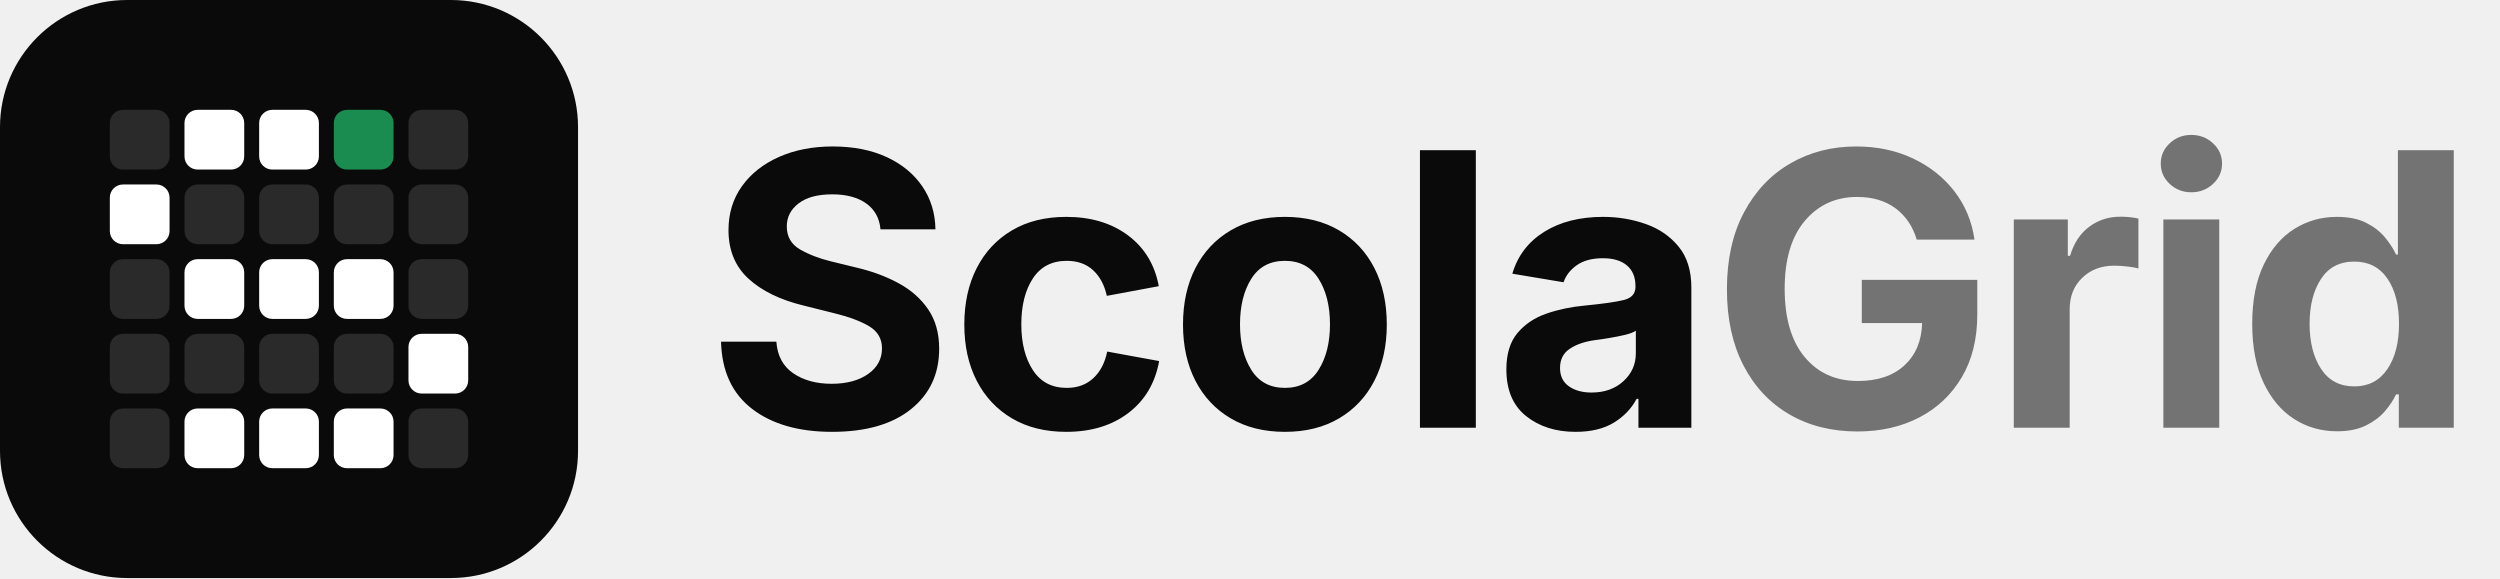
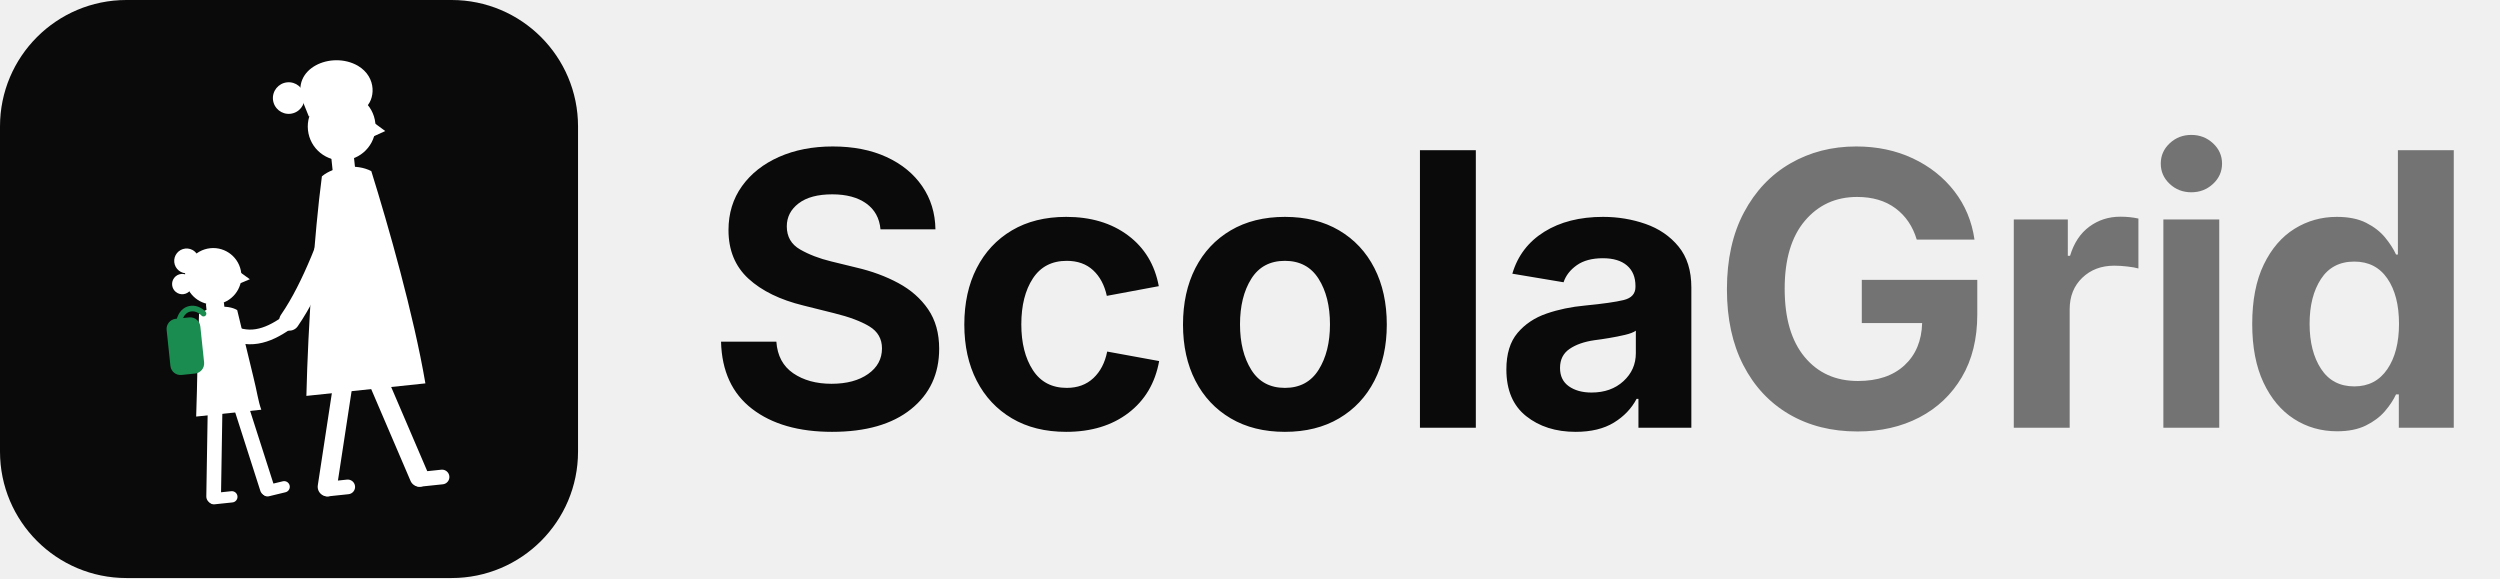
<svg xmlns="http://www.w3.org/2000/svg" viewBox="0 0 865 200" width="865" height="200">
-   <rect x="0" y="0" width="200" height="200" rx="44" fill="#0A0A0A" />
-   <rect x="38.00" y="38.00" width="20.67" height="20.67" rx="4.55" fill="rgba(255,255,255,0.13)" />
-   <rect x="63.83" y="38.00" width="20.67" height="20.67" rx="4.55" fill="#FFFFFF" />
-   <rect x="89.67" y="38.00" width="20.67" height="20.67" rx="4.55" fill="#FFFFFF" />
-   <rect x="115.50" y="38.00" width="20.67" height="20.67" rx="4.55" fill="#1A8C50" />
-   <rect x="141.33" y="38.00" width="20.67" height="20.67" rx="4.55" fill="rgba(255,255,255,0.13)" />
-   <rect x="38.00" y="63.83" width="20.67" height="20.67" rx="4.55" fill="#FFFFFF" />
-   <rect x="63.83" y="63.83" width="20.67" height="20.67" rx="4.55" fill="rgba(255,255,255,0.13)" />
-   <rect x="89.67" y="63.83" width="20.67" height="20.67" rx="4.55" fill="rgba(255,255,255,0.13)" />
-   <rect x="115.50" y="63.83" width="20.67" height="20.67" rx="4.55" fill="rgba(255,255,255,0.13)" />
-   <rect x="141.33" y="63.83" width="20.67" height="20.67" rx="4.55" fill="rgba(255,255,255,0.13)" />
-   <rect x="38.00" y="89.67" width="20.67" height="20.67" rx="4.55" fill="rgba(255,255,255,0.13)" />
-   <rect x="63.83" y="89.67" width="20.67" height="20.67" rx="4.55" fill="#FFFFFF" />
-   <rect x="89.67" y="89.67" width="20.67" height="20.67" rx="4.55" fill="#FFFFFF" />
-   <rect x="115.50" y="89.67" width="20.67" height="20.67" rx="4.55" fill="#FFFFFF" />
-   <rect x="141.33" y="89.67" width="20.67" height="20.67" rx="4.55" fill="rgba(255,255,255,0.13)" />
-   <rect x="38.00" y="115.50" width="20.67" height="20.67" rx="4.55" fill="rgba(255,255,255,0.13)" />
-   <rect x="63.83" y="115.50" width="20.67" height="20.67" rx="4.55" fill="rgba(255,255,255,0.13)" />
-   <rect x="89.67" y="115.50" width="20.67" height="20.67" rx="4.55" fill="rgba(255,255,255,0.13)" />
-   <rect x="115.50" y="115.50" width="20.67" height="20.67" rx="4.55" fill="rgba(255,255,255,0.13)" />
-   <rect x="141.33" y="115.50" width="20.67" height="20.67" rx="4.55" fill="#FFFFFF" />
-   <rect x="38.00" y="141.33" width="20.67" height="20.67" rx="4.55" fill="rgba(255,255,255,0.13)" />
-   <rect x="63.83" y="141.33" width="20.67" height="20.67" rx="4.55" fill="#FFFFFF" />
-   <rect x="89.67" y="141.33" width="20.67" height="20.67" rx="4.55" fill="#FFFFFF" />
-   <rect x="115.50" y="141.33" width="20.67" height="20.67" rx="4.55" fill="#FFFFFF" />
-   <rect x="141.33" y="141.33" width="20.67" height="20.67" rx="4.55" fill="rgba(255,255,255,0.13)" />
+   <g transform="scale(0.390625)">
+     <rect width="512" height="512" rx="112" fill="#0A0A0A" />
+     <g transform="rotate(-6 256 300) translate(-14 0)" fill="#FFFFFF" stroke="#FFFFFF" stroke-linecap="round" stroke-linejoin="round">
+       <g transform="translate(120 0)">
+         <path stroke="none" d="M184 92 C176 62 214 50 236 66 C252 78 248 98 238 104 L188 106 Z" />
+         <circle stroke="none" cx="172" cy="88" r="14" />
+         <circle stroke="none" cx="216" cy="118" r="30" />
+         <path stroke="none" d="M243 116 L254 126 L242 130 Z" />
+         <rect stroke="none" x="204" y="140" width="20" height="22" rx="6" />
+         <path stroke="none" d="M194 160 C206 152 226 152 238 160 C248 210 262 290 266 352 L160 352 C168 290 182 210 194 160 Z" />
+         <path fill="none" stroke-width="18" d="M214 176 C196 214 176 256 152 284" />
+         <path fill="none" stroke-width="17" d="M226 350 L252 434" />
+         <path fill="none" stroke-width="17" d="M192 350 L170 434" />
+         <path fill="none" stroke-width="13" d="M252 436 L272 436" />
+         <path fill="none" stroke-width="13" d="M170 436 L188 436" />
+       </g>
+       <g transform="translate(-125 0)">
+         <circle stroke="none" cx="334" cy="238" r="25" />
+         <circle stroke="none" cx="312" cy="222" r="11" />
+         <circle stroke="none" cx="306" cy="242" r="9" />
+         <path stroke="none" d="M357 236 L366 244 L356 247 Z" />
+         <rect stroke="none" x="325" y="258" width="16" height="16" rx="5" />
+         <path stroke="none" d="M318 270 C328 264 344 264 352 270 L360 330 C362 344 362 352 364 360 L306 360 C308 346 310 330 312 314 Z" />
+         <path fill="none" stroke-width="13" d="M340 286 C358 300 376 296 394 286" />
+         <path fill="none" stroke-width="13" d="M323 358 L314 432" />
+         <path fill="none" stroke-width="13" d="M347 358 L362 430" />
+         <path fill="none" stroke-width="10" d="M314 434 L330 434" />
+         <path fill="none" stroke-width="10" d="M362 432 L377 430" />
+         <rect stroke="none" fill="#1A8C50" x="288" y="272" width="30" height="50" rx="9" />
+         <path fill="none" stroke="#1A8C50" stroke-width="5" d="M300 274 C304 262 316 262 322 270" />
+       </g>
+     </g>
+   </g>
  <path d="M287.893 149.418Q270.555 149.418 260.21 141.458Q249.865 133.498 249.479 118.223H268.621Q269.137 125.506 274.454 129.147Q279.771 132.789 287.699 132.789Q295.562 132.789 300.364 129.405Q305.166 126.021 305.166 120.543Q305.166 115.58 300.815 112.938Q296.465 110.295 288.602 108.361L278.031 105.719Q265.85 102.754 258.953 96.405Q252.057 90.057 252.057 79.615Q252.057 70.914 256.729 64.404Q261.402 57.895 269.556 54.285Q277.709 50.676 288.15 50.676Q298.785 50.676 306.713 54.317Q314.641 57.959 319.088 64.437Q323.535 70.914 323.664 79.357H304.65Q304.135 73.557 299.72 70.398Q295.305 67.24 287.957 67.24Q280.416 67.24 276.323 70.366Q272.23 73.492 272.23 78.326Q272.23 83.676 276.839 86.318Q281.447 88.961 287.57 90.443L296.271 92.57Q304.328 94.439 310.838 97.952Q317.348 101.465 321.15 107.04Q324.953 112.615 324.953 120.672Q324.953 133.756 315.188 141.587Q305.424 149.418 287.893 149.418Z M368.908 149.418Q358.016 149.418 350.12 144.745Q342.225 140.072 337.938 131.726Q333.652 123.379 333.652 112.293Q333.652 101.143 337.938 92.764Q342.225 84.385 350.12 79.712Q358.016 75.039 368.908 75.039Q381.734 75.039 390.307 81.452Q398.879 87.865 400.941 99.016L382.959 102.367Q381.734 96.76 378.222 93.505Q374.709 90.25 369.102 90.25Q361.367 90.25 357.371 96.341Q353.375 102.432 353.375 112.229Q353.375 121.896 357.371 128.052Q361.367 134.207 369.102 134.207Q374.709 134.207 378.318 130.823Q381.928 127.439 383.088 121.639L401.07 124.926Q399.008 136.334 390.436 142.876Q381.863 149.418 368.908 149.418Z M444.574 149.418Q433.746 149.418 425.818 144.745Q417.891 140.072 413.604 131.726Q409.318 123.379 409.318 112.293Q409.318 101.143 413.604 92.764Q417.891 84.385 425.818 79.712Q433.746 75.039 444.574 75.039Q455.402 75.039 463.33 79.712Q471.258 84.385 475.544 92.764Q479.83 101.143 479.83 112.293Q479.83 123.379 475.544 131.726Q471.258 140.072 463.33 144.745Q455.402 149.418 444.574 149.418ZM444.574 134.207Q452.309 134.207 456.24 127.955Q460.172 121.703 460.172 112.229Q460.172 102.689 456.24 96.47Q452.309 90.25 444.574 90.25Q436.84 90.25 432.94 96.47Q429.041 102.689 429.041 112.229Q429.041 121.703 432.94 127.955Q436.84 134.207 444.574 134.207Z M510.637 51.965V148.0H491.301V51.965Z M545.182 149.418Q534.869 149.418 528.037 143.972Q521.205 138.525 521.205 127.826Q521.205 119.77 525.072 115.193Q528.939 110.617 535.127 108.49Q541.314 106.363 548.404 105.719Q557.686 104.816 561.778 103.817Q565.871 102.818 565.871 99.273V98.951Q565.871 94.375 562.938 91.861Q560.006 89.348 554.592 89.348Q548.984 89.348 545.568 91.765Q542.152 94.182 540.992 97.662L523.268 94.697Q526.039 85.352 534.321 80.195Q542.604 75.039 554.656 75.039Q562.391 75.039 569.384 77.488Q576.377 79.938 580.792 85.319Q585.207 90.701 585.207 99.467V148.0H566.902V138.01H566.258Q563.615 143.037 558.395 146.228Q553.174 149.418 545.182 149.418ZM550.66 135.818Q557.428 135.818 561.714 131.887Q566.0 127.955 566.0 122.219V114.42Q564.84 115.258 562.229 115.87Q559.619 116.482 556.719 116.966Q553.818 117.449 551.691 117.707Q546.342 118.48 543.055 120.736Q539.768 122.992 539.768 127.311Q539.768 131.5 542.829 133.659Q545.891 135.818 550.66 135.818Z" fill="#0A0A0A" />
  <path d="M642.697 149.289Q629.227 149.289 619.043 143.327Q608.859 137.365 603.188 126.344Q597.516 115.322 597.516 100.111Q597.516 84.578 603.413 73.492Q609.311 62.406 619.462 56.541Q629.613 50.676 642.246 50.676Q653.074 50.676 661.84 54.801Q670.605 58.926 676.213 66.177Q681.82 73.428 683.174 82.902H663.193Q661.131 76.006 655.846 72.074Q650.561 68.143 642.568 68.143Q631.482 68.143 624.489 76.393Q617.496 84.643 617.496 99.918Q617.496 115.193 624.393 123.508Q631.289 131.822 642.826 131.822Q653.074 131.822 658.939 126.408Q664.805 120.994 665.062 111.777H644.18V96.824H684.141V108.812Q684.141 121.445 678.791 130.501Q673.441 139.557 664.096 144.423Q654.75 149.289 642.697 149.289Z M696.771 148.0V75.941H715.463V88.51H716.236Q718.234 81.871 722.907 78.423Q727.58 74.975 733.639 74.975Q736.926 74.975 739.891 75.619V92.893Q738.602 92.506 736.12 92.216Q733.639 91.926 731.512 91.926Q724.809 91.926 720.458 96.115Q716.107 100.305 716.107 107.008V148.0Z M748.525 148.0V75.941H767.861V148.0ZM758.193 66.531Q753.811 66.531 750.717 63.631Q747.623 60.73 747.623 56.605Q747.623 52.48 750.717 49.58Q753.811 46.68 758.193 46.68Q762.576 46.68 765.702 49.58Q768.828 52.48 768.828 56.605Q768.828 60.73 765.702 63.631Q762.576 66.531 758.193 66.531Z M808.658 149.225Q800.344 149.225 793.705 144.938Q787.066 140.652 783.167 132.37Q779.268 124.088 779.268 112.1Q779.268 99.789 783.264 91.539Q787.26 83.289 793.898 79.164Q800.537 75.039 808.529 75.039Q814.652 75.039 818.713 77.102Q822.773 79.164 825.255 82.193Q827.736 85.223 829.025 88.059H829.67V51.965H849.006V148.0H829.992V136.463H829.025Q827.672 139.363 825.158 142.296Q822.645 145.229 818.584 147.227Q814.523 149.225 808.658 149.225ZM814.588 133.691Q821.936 133.691 825.996 127.762Q830.057 121.832 830.057 112.035Q830.057 102.238 826.028 96.373Q822.0 90.508 814.588 90.508Q806.982 90.508 803.051 96.534Q799.119 102.561 799.119 112.035Q799.119 121.574 803.083 127.633Q807.047 133.691 814.588 133.691Z" fill="#737373" />
</svg>
